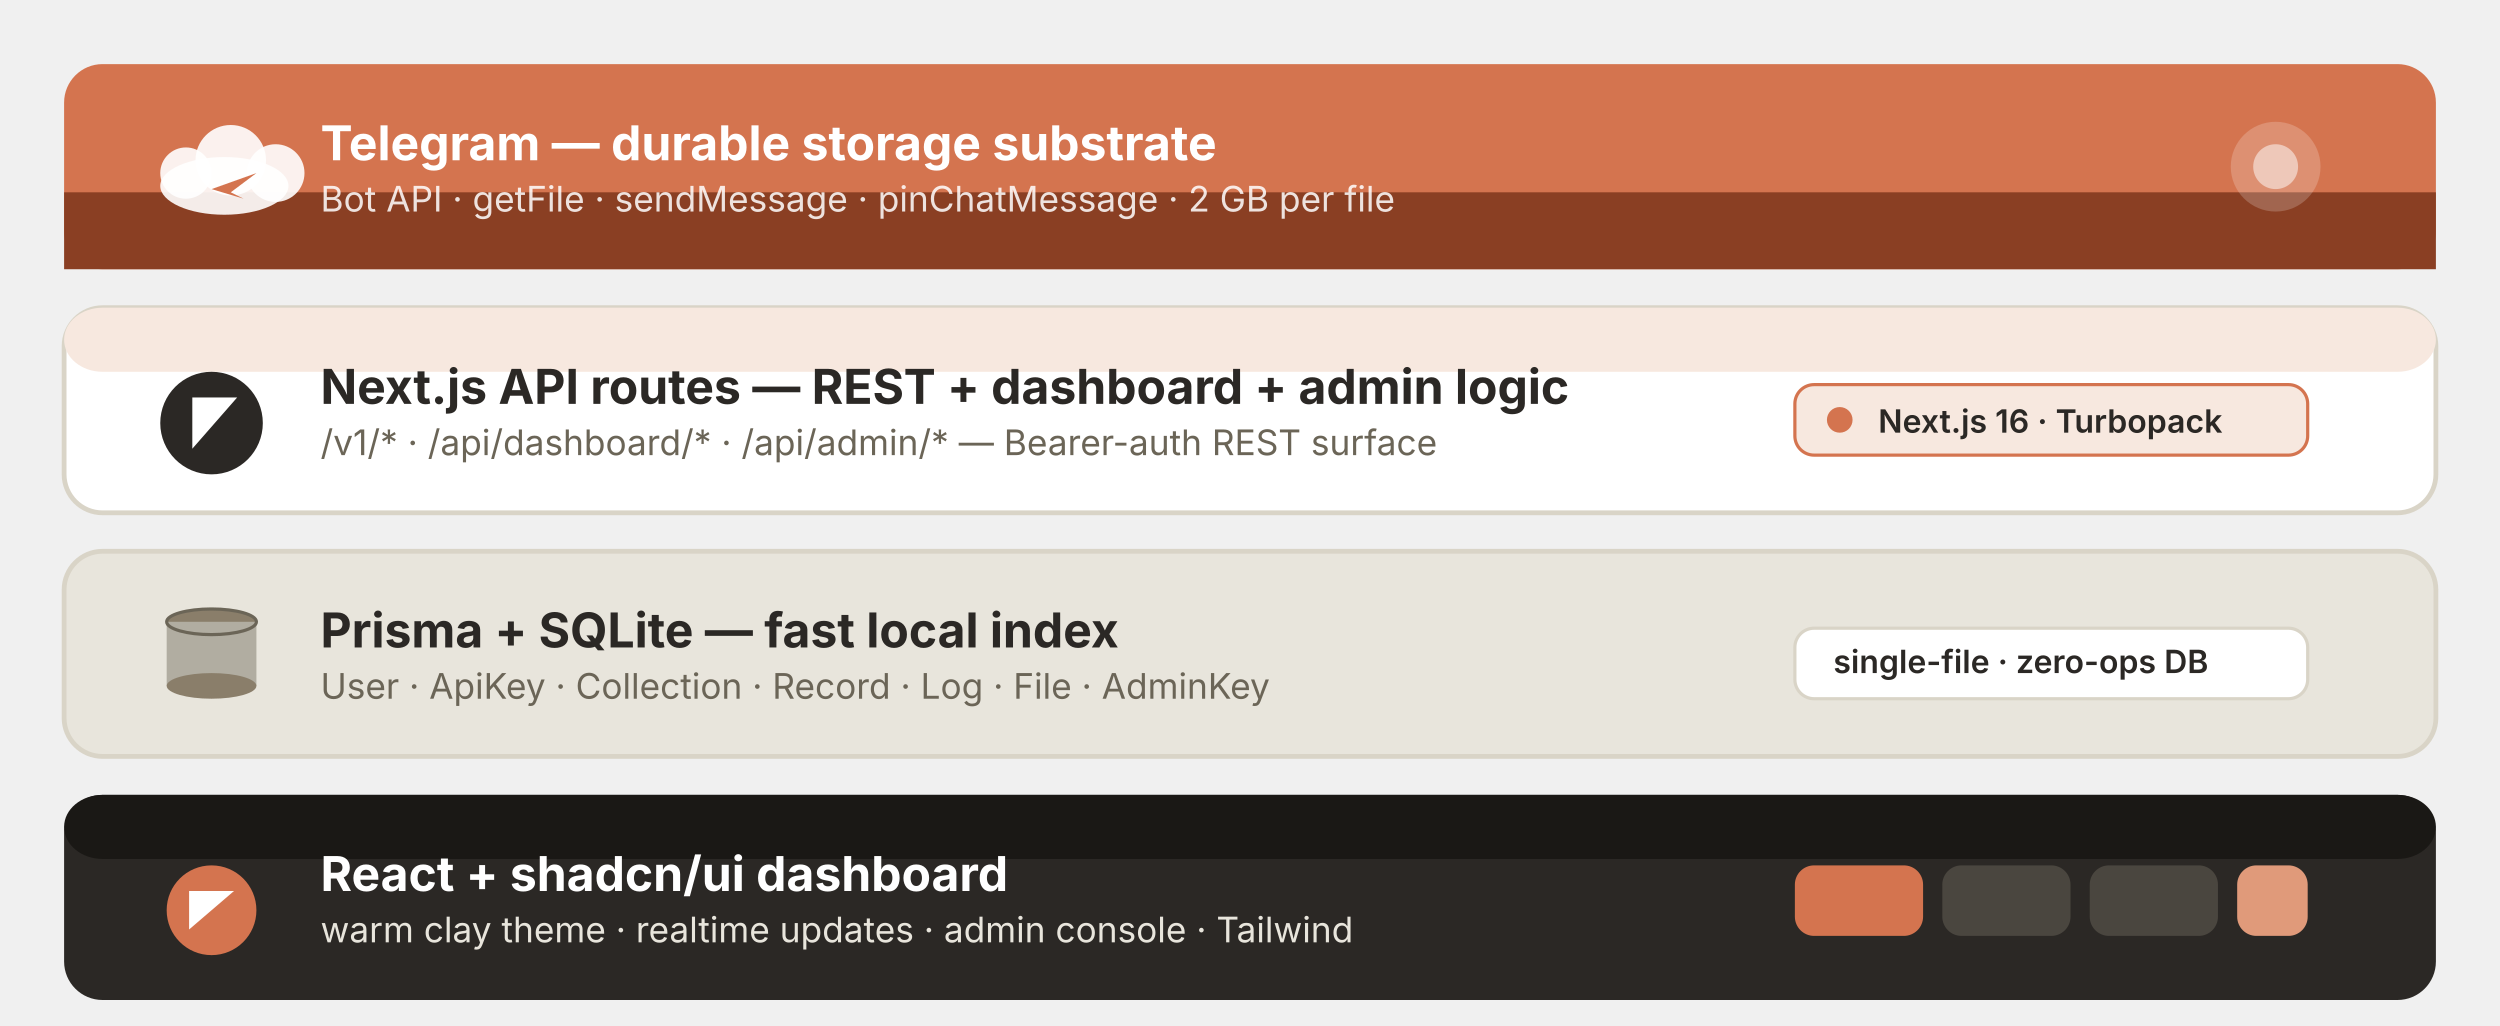
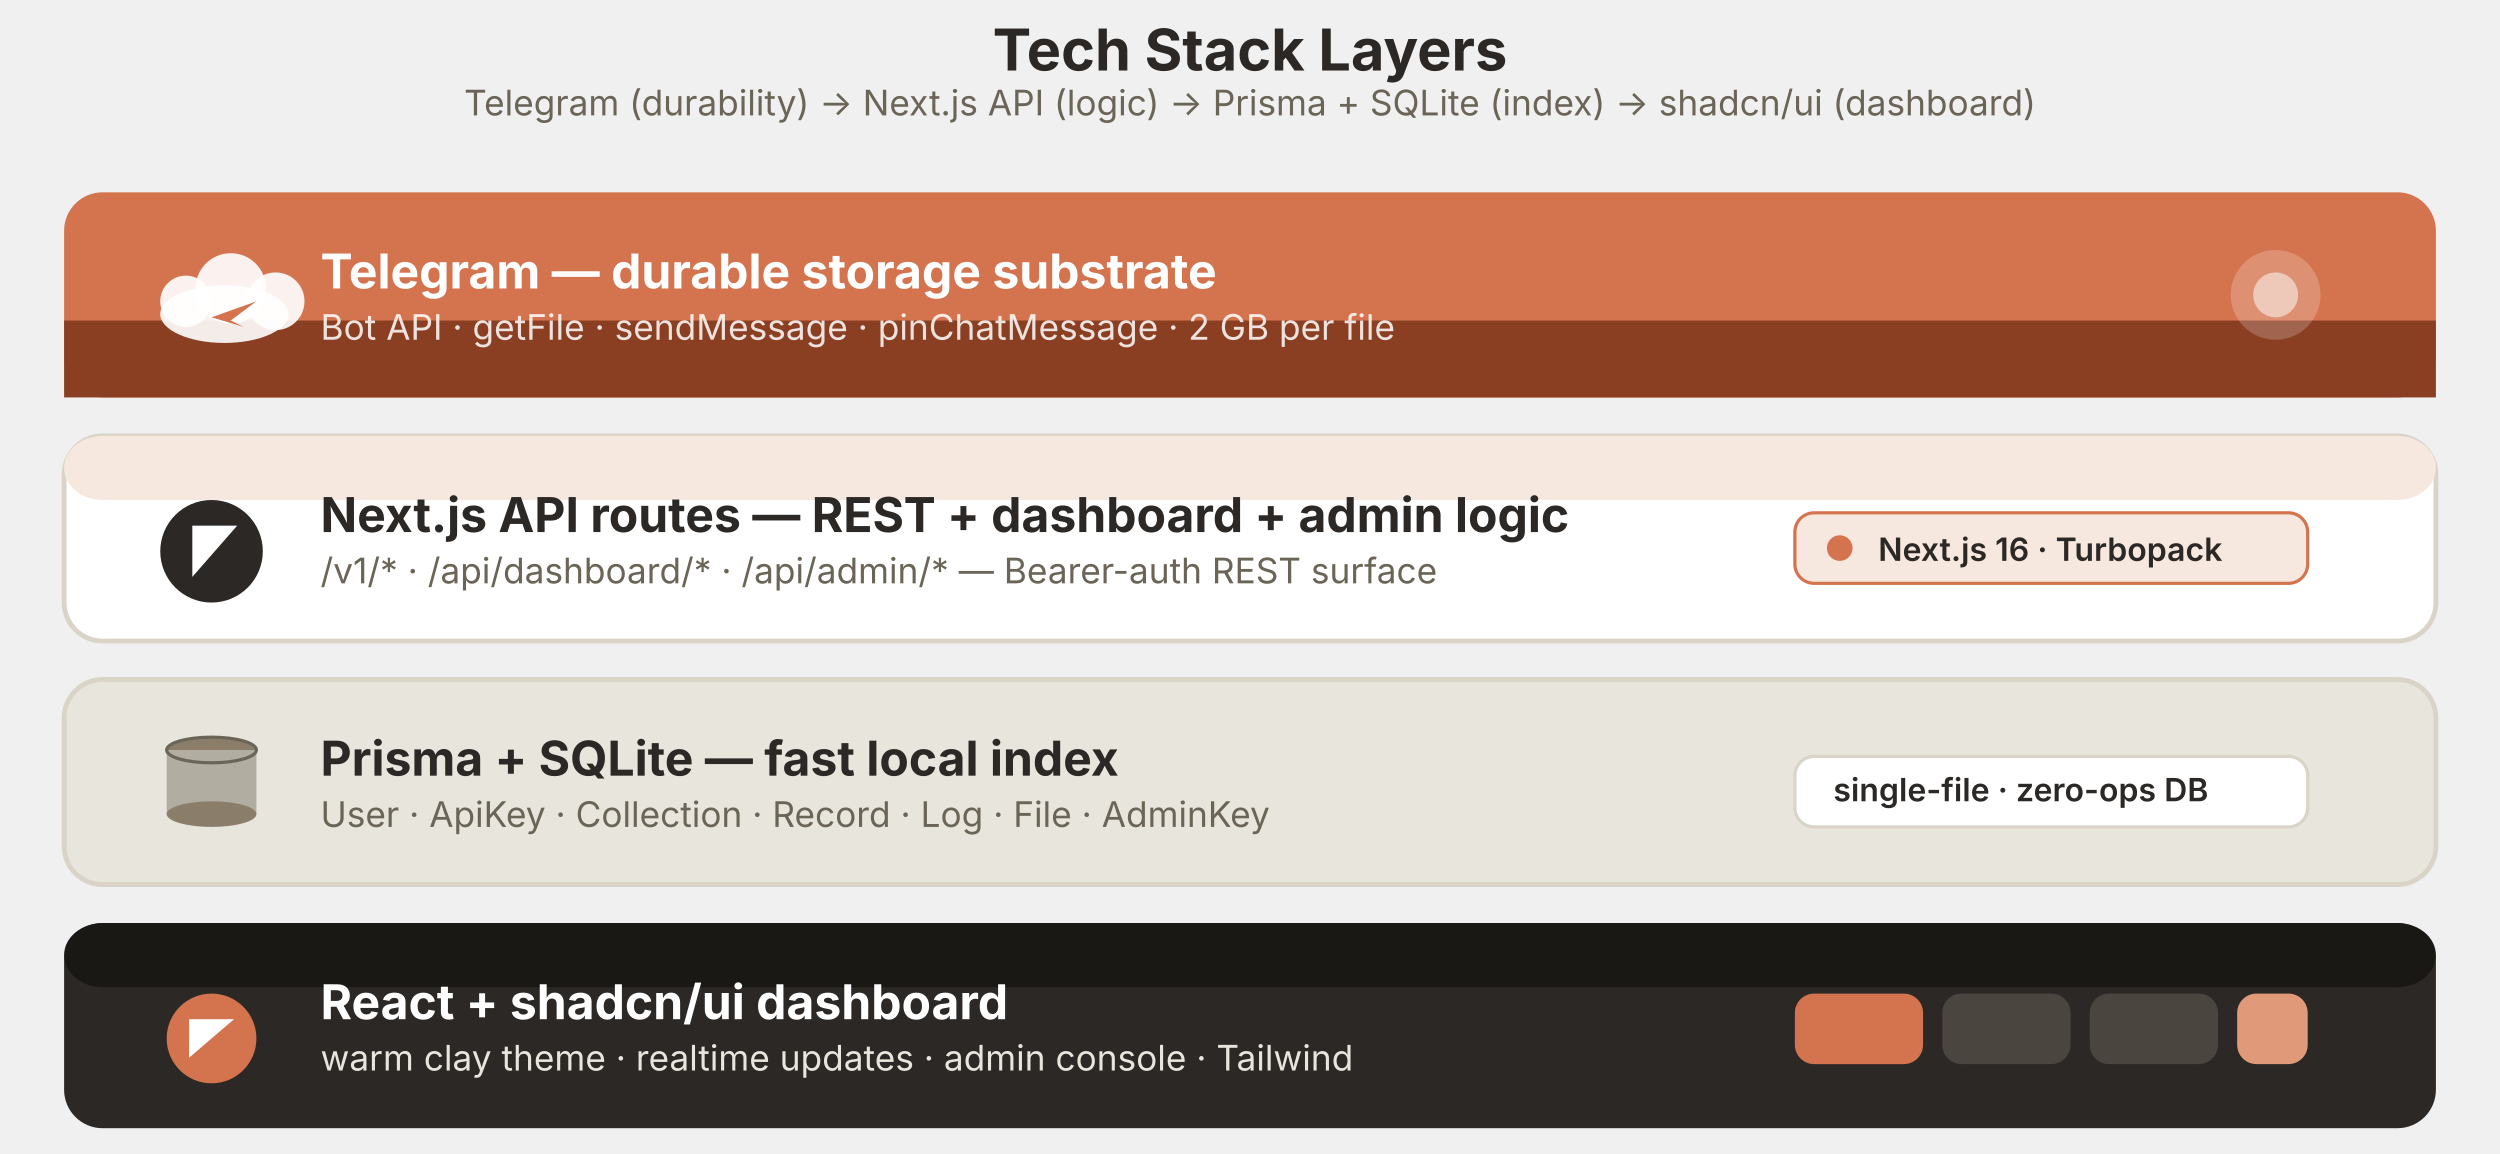
- <svg xmlns="http://www.w3.org/2000/svg" width="780" height="320" viewBox="0 0 780 320" role="img" aria-label="Tech stack layers">
-   <rect x="20" y="20" width="740" height="64" rx="12" fill="#d4744f" />
-   <rect x="20" y="60" width="740" height="24" fill="#8a3f23" />
-   <g transform="translate(50 36)">
-     <ellipse cx="20" cy="22" rx="20" ry="9" fill="#ffffff" opacity="0.9" />
-     <circle cx="8" cy="18" r="8" fill="#ffffff" opacity="0.9" />
-     <circle cx="22" cy="14" r="11" fill="#ffffff" opacity="0.9" />
-     <circle cx="36" cy="18" r="9" fill="#ffffff" opacity="0.9" />
-     <path d="M16 23 L30 18 L22 24 L26 26 z" fill="#d4744f" />
+ <svg xmlns="http://www.w3.org/2000/svg" width="780" height="360" viewBox="0 0 780 360" role="img" aria-label="Tech stack layers">
+   <text x="390" y="22" font-family="system-ui, -apple-system, sans-serif" font-size="18" font-weight="700" fill="#2b2825" text-anchor="middle">Tech Stack Layers</text>
+   <text x="390" y="36" font-family="system-ui, -apple-system, sans-serif" font-size="11" fill="#6b6557" text-anchor="middle">Telegram (durability) → Next.js API (logic) → Prisma + SQLite (index) → shadcn/ui (dashboard)</text>
+   <g transform="translate(0 40)">
+     <rect x="20" y="20" width="740" height="64" rx="12" fill="#d4744f" />
+     <rect x="20" y="60" width="740" height="24" fill="#8a3f23" />
+     <g transform="translate(50 36)">
+       <ellipse cx="20" cy="22" rx="20" ry="9" fill="#ffffff" opacity="0.9" />
+       <circle cx="8" cy="18" r="8" fill="#ffffff" opacity="0.9" />
+       <circle cx="22" cy="14" r="11" fill="#ffffff" opacity="0.9" />
+       <circle cx="36" cy="18" r="9" fill="#ffffff" opacity="0.9" />
+       <path d="M16 23 L30 18 L22 24 L26 26 z" fill="#d4744f" />
+     </g>
+     <text x="100" y="50" font-family="system-ui, -apple-system, sans-serif" font-size="15" font-weight="700" fill="#ffffff" text-anchor="start">Telegram — durable storage substrate</text>
+     <text x="100" y="66" font-family="system-ui, -apple-system, sans-serif" font-size="11" fill="#ffffff" opacity="0.85">Bot API · getFile · sendMessage · pinChatMessage · 2 GB per file</text>
+     <circle cx="710" cy="52" r="14" fill="#ffffff" opacity="0.2" />
+     <circle cx="710" cy="52" r="7" fill="#ffffff" opacity="0.5" />
+     <rect x="20" y="96" width="740" height="64" rx="12" fill="#ffffff" stroke="#d9d4c7" stroke-width="1.5" />
+     <rect x="20" y="96" width="740" height="20" rx="12" fill="#f7e8df" />
+     <g transform="translate(50 116)">
+       <circle cx="16" cy="16" r="16" fill="#2b2825" />
+       <path d="M10 24 L10 8 L24 8 L10 24" fill="#ffffff" />
+     </g>
+     <text x="100" y="126" font-family="system-ui, -apple-system, sans-serif" font-size="15" font-weight="700" fill="#2b2825" text-anchor="start">Next.js API routes — REST + dashboard + admin logic</text>
+     <text x="100" y="142" font-family="system-ui, -apple-system, sans-serif" font-size="11" fill="#6b6557">/v1/* · /api/dashboard/* · /api/admin/* — Bearer-auth REST surface</text>
+     <rect x="560" y="120" width="160" height="22" rx="6" fill="#f7e8df" stroke="#d4744f" stroke-width="1" />
+     <circle cx="574" cy="131" r="4" fill="#d4744f" />
+     <text x="586" y="135" font-family="system-ui, -apple-system, sans-serif" font-size="10" font-weight="600" fill="#2b2825">Next.js 16 · Turbopack</text>
+     <rect x="20" y="172" width="740" height="64" rx="12" fill="#e8e5dc" stroke="#d9d4c7" stroke-width="1.5" />
+     <g transform="translate(50 188)">
+       <ellipse cx="16" cy="6" rx="14" ry="4" fill="#8a7e6a" />
+       <rect x="2" y="6" width="28" height="20" fill="#b1ada1" />
+       <ellipse cx="16" cy="26" rx="14" ry="4" fill="#8a7e6a" />
+       <ellipse cx="16" cy="6" rx="14" ry="4" fill="none" stroke="#6b6557" stroke-width="1" />
+     </g>
+     <text x="100" y="202" font-family="system-ui, -apple-system, sans-serif" font-size="15" font-weight="700" fill="#2b2825" text-anchor="start">Prisma + SQLite — fast local index</text>
+     <text x="100" y="218" font-family="system-ui, -apple-system, sans-serif" font-size="11" fill="#6b6557">User · ApiKey · Collection · Record · Log · File · AdminKey</text>
+     <rect x="560" y="196" width="160" height="22" rx="6" fill="#ffffff" stroke="#d9d4c7" />
+     <text x="572" y="210" font-family="system-ui, -apple-system, sans-serif" font-size="10" font-weight="600" fill="#2b2825">single-file · zero-ops DB</text>
+     <rect x="20" y="248" width="740" height="64" rx="12" fill="#2b2825" />
+     <rect x="20" y="248" width="740" height="20" rx="12" fill="#1a1815" />
+     <g transform="translate(50 268)">
+       <circle cx="16" cy="16" r="14" fill="#d4744f" />
+       <path d="M9 22 L9 10 L23 10 L9 22" fill="#ffffff" />
+     </g>
+     <text x="100" y="278" font-family="system-ui, -apple-system, sans-serif" font-size="15" font-weight="700" fill="#ffffff" text-anchor="start">React + shadcn/ui dashboard</text>
+     <text x="100" y="294" font-family="system-ui, -apple-system, sans-serif" font-size="11" fill="#e8e5dc">warm clay theme · realtime updates · admin console · Tailwind</text>
+     <rect x="560" y="270" width="40" height="22" rx="6" fill="#d4744f" />
+     <rect x="606" y="270" width="40" height="22" rx="6" fill="#4a463f" />
+     <rect x="652" y="270" width="40" height="22" rx="6" fill="#4a463f" />
+     <rect x="698" y="270" width="22" height="22" rx="6" fill="#e09a7a" />
  </g>
-   <text x="100" y="50" font-family="system-ui, -apple-system, sans-serif" font-size="15" font-weight="700" fill="#ffffff" text-anchor="start">Telegram — durable storage substrate</text>
-   <text x="100" y="66" font-family="system-ui, -apple-system, sans-serif" font-size="11" fill="#ffffff" opacity="0.85">Bot API · getFile · sendMessage · pinChatMessage · 2 GB per file</text>
-   <circle cx="710" cy="52" r="14" fill="#ffffff" opacity="0.2" />
-   <circle cx="710" cy="52" r="7" fill="#ffffff" opacity="0.5" />
-   <rect x="20" y="96" width="740" height="64" rx="12" fill="#ffffff" stroke="#d9d4c7" stroke-width="1.5" />
-   <rect x="20" y="96" width="740" height="20" rx="12" fill="#f7e8df" />
-   <g transform="translate(50 116)">
-     <circle cx="16" cy="16" r="16" fill="#2b2825" />
-     <path d="M10 24 L10 8 L24 8 L10 24" fill="#ffffff" />
-   </g>
-   <text x="100" y="126" font-family="system-ui, -apple-system, sans-serif" font-size="15" font-weight="700" fill="#2b2825" text-anchor="start">Next.js API routes — REST + dashboard + admin logic</text>
-   <text x="100" y="142" font-family="system-ui, -apple-system, sans-serif" font-size="11" fill="#6b6557">/v1/* · /api/dashboard/* · /api/admin/* — Bearer-auth REST surface</text>
-   <rect x="560" y="120" width="160" height="22" rx="6" fill="#f7e8df" stroke="#d4744f" stroke-width="1" />
-   <circle cx="574" cy="131" r="4" fill="#d4744f" />
-   <text x="586" y="135" font-family="system-ui, -apple-system, sans-serif" font-size="10" font-weight="600" fill="#2b2825">Next.js 16 · Turbopack</text>
-   <rect x="20" y="172" width="740" height="64" rx="12" fill="#e8e5dc" stroke="#d9d4c7" stroke-width="1.5" />
-   <g transform="translate(50 188)">
-     <ellipse cx="16" cy="6" rx="14" ry="4" fill="#8a7e6a" />
-     <rect x="2" y="6" width="28" height="20" fill="#b1ada1" />
-     <ellipse cx="16" cy="26" rx="14" ry="4" fill="#8a7e6a" />
-     <ellipse cx="16" cy="6" rx="14" ry="4" fill="none" stroke="#6b6557" stroke-width="1" />
-   </g>
-   <text x="100" y="202" font-family="system-ui, -apple-system, sans-serif" font-size="15" font-weight="700" fill="#2b2825" text-anchor="start">Prisma + SQLite — fast local index</text>
-   <text x="100" y="218" font-family="system-ui, -apple-system, sans-serif" font-size="11" fill="#6b6557">User · ApiKey · Collection · Record · Log · File · AdminKey</text>
-   <rect x="560" y="196" width="160" height="22" rx="6" fill="#ffffff" stroke="#d9d4c7" />
-   <text x="572" y="210" font-family="system-ui, -apple-system, sans-serif" font-size="10" font-weight="600" fill="#2b2825">single-file · zero-ops DB</text>
-   <rect x="20" y="248" width="740" height="64" rx="12" fill="#2b2825" />
-   <rect x="20" y="248" width="740" height="20" rx="12" fill="#1a1815" />
-   <g transform="translate(50 268)">
-     <circle cx="16" cy="16" r="14" fill="#d4744f" />
-     <path d="M9 22 L9 10 L23 10 L9 22" fill="#ffffff" />
-   </g>
-   <text x="100" y="278" font-family="system-ui, -apple-system, sans-serif" font-size="15" font-weight="700" fill="#ffffff" text-anchor="start">React + shadcn/ui dashboard</text>
-   <text x="100" y="294" font-family="system-ui, -apple-system, sans-serif" font-size="11" fill="#e8e5dc">warm clay theme · realtime updates · admin console · Tailwind</text>
-   <rect x="560" y="270" width="40" height="22" rx="6" fill="#d4744f" />
-   <rect x="606" y="270" width="40" height="22" rx="6" fill="#4a463f" />
-   <rect x="652" y="270" width="40" height="22" rx="6" fill="#4a463f" />
-   <rect x="698" y="270" width="22" height="22" rx="6" fill="#e09a7a" />
</svg>
